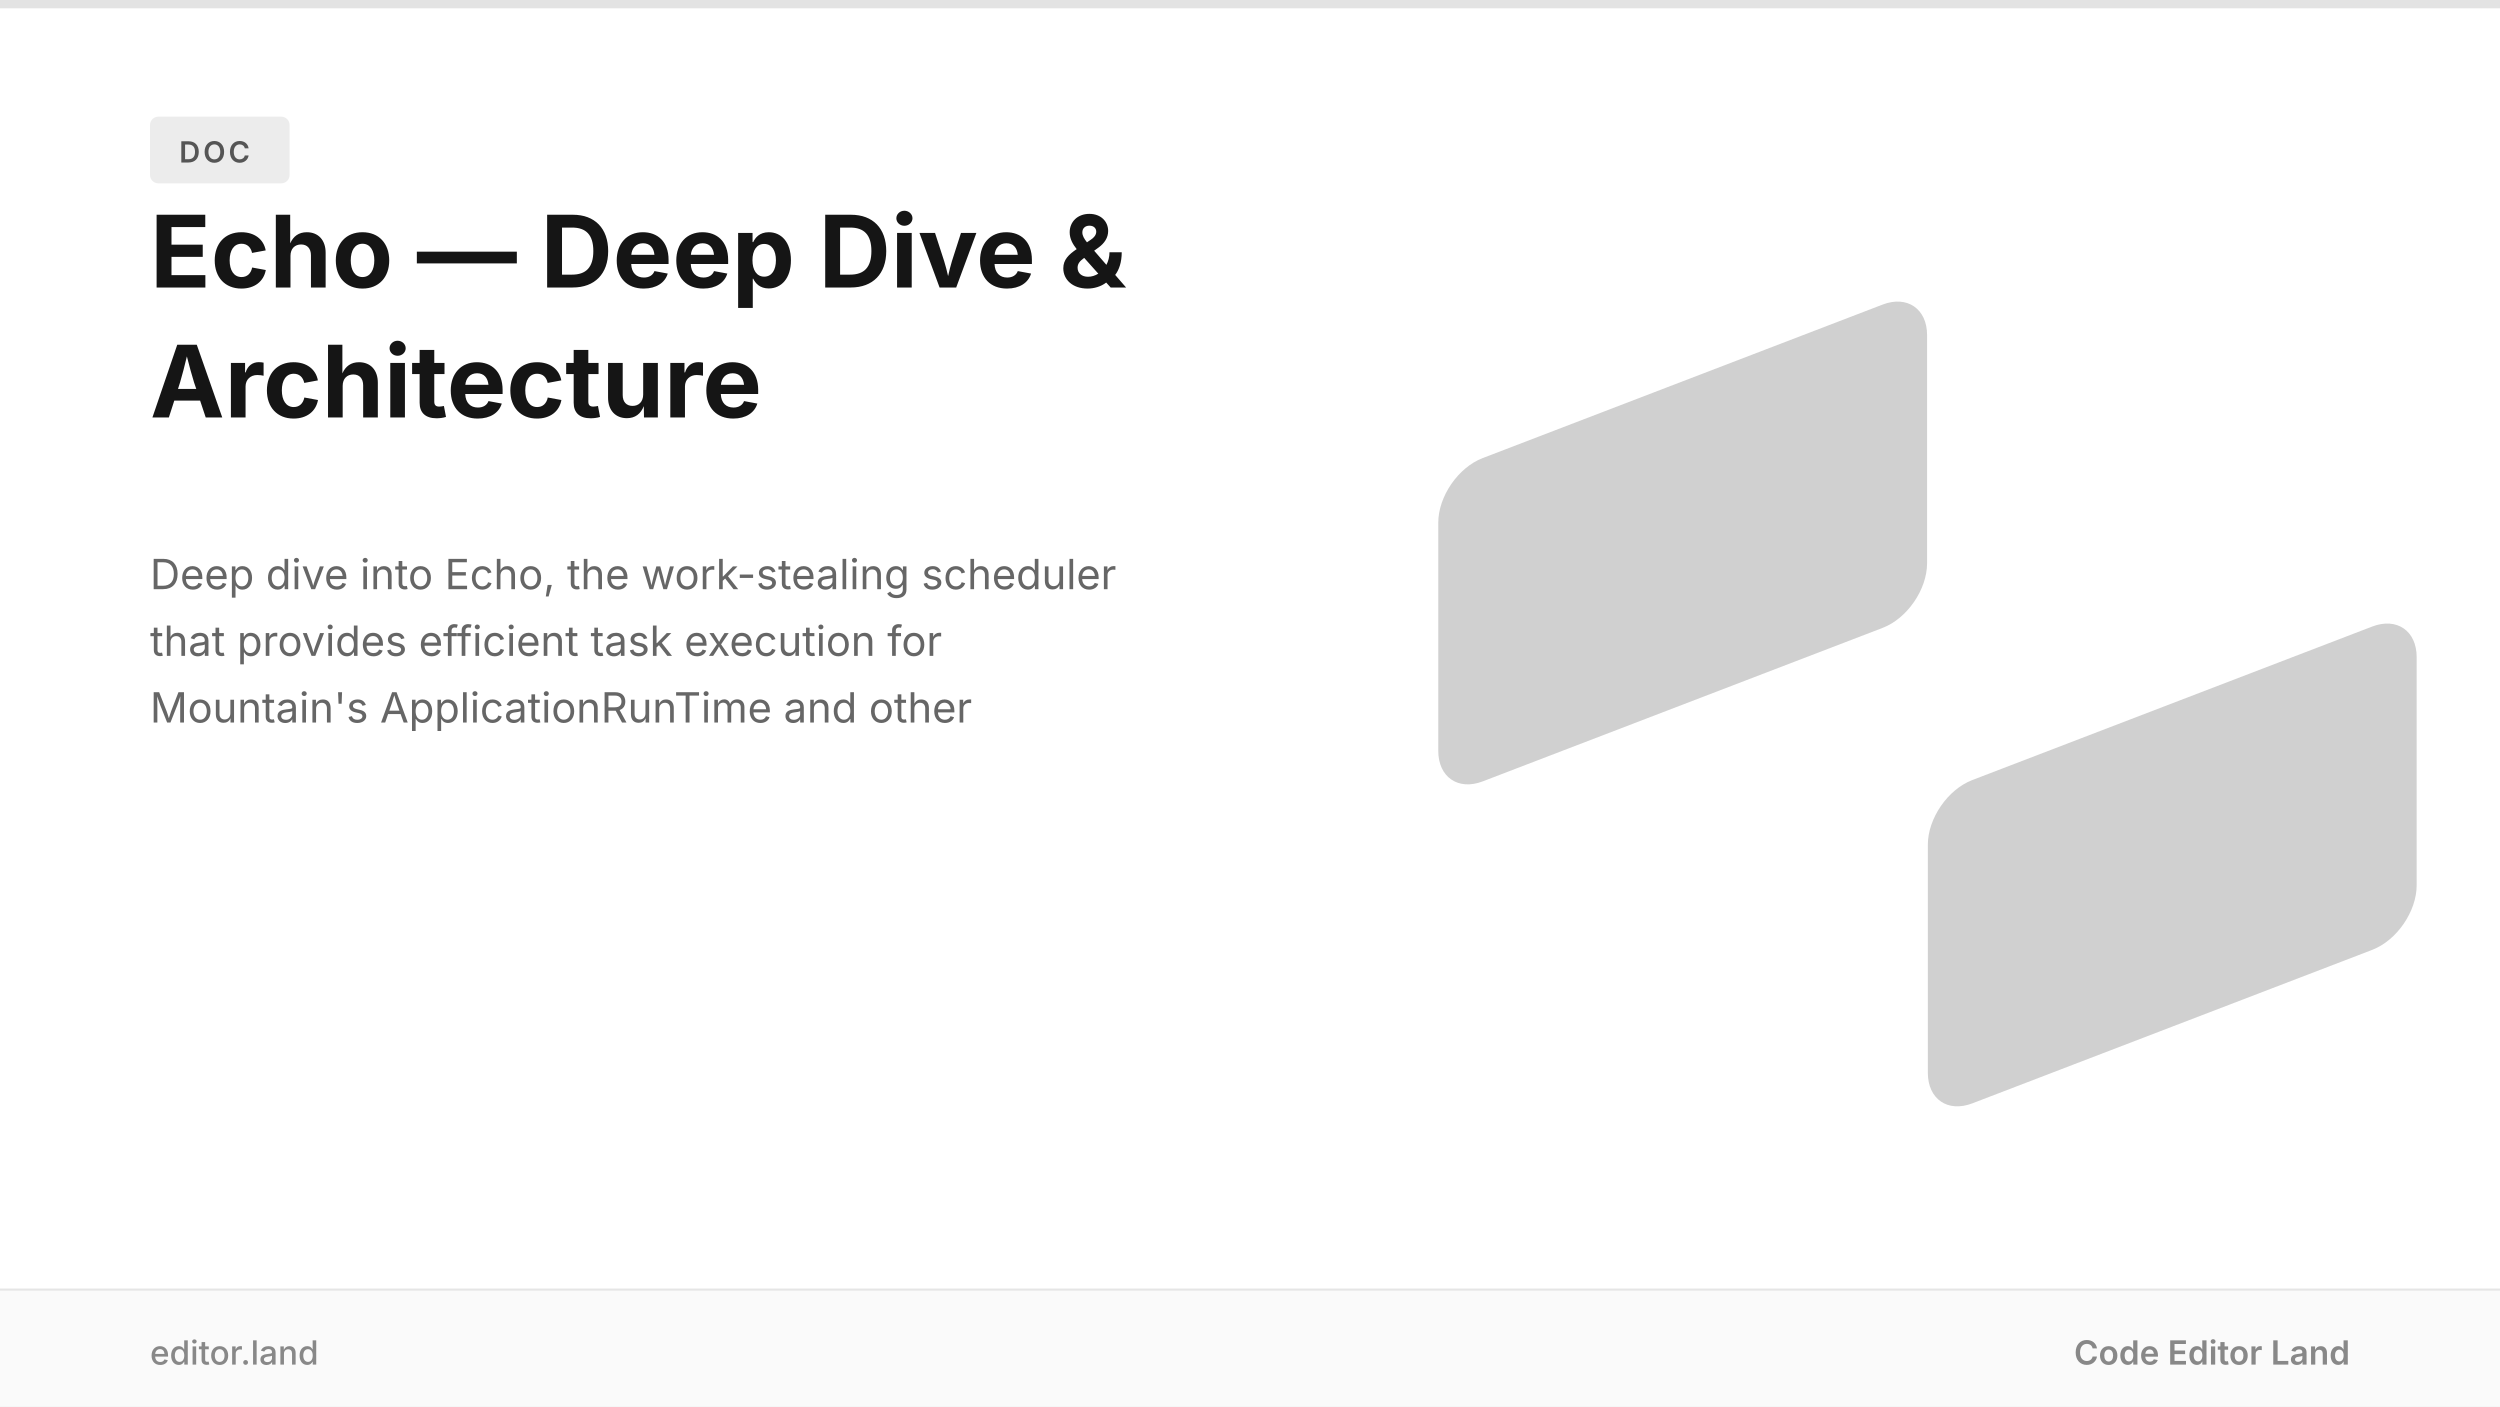
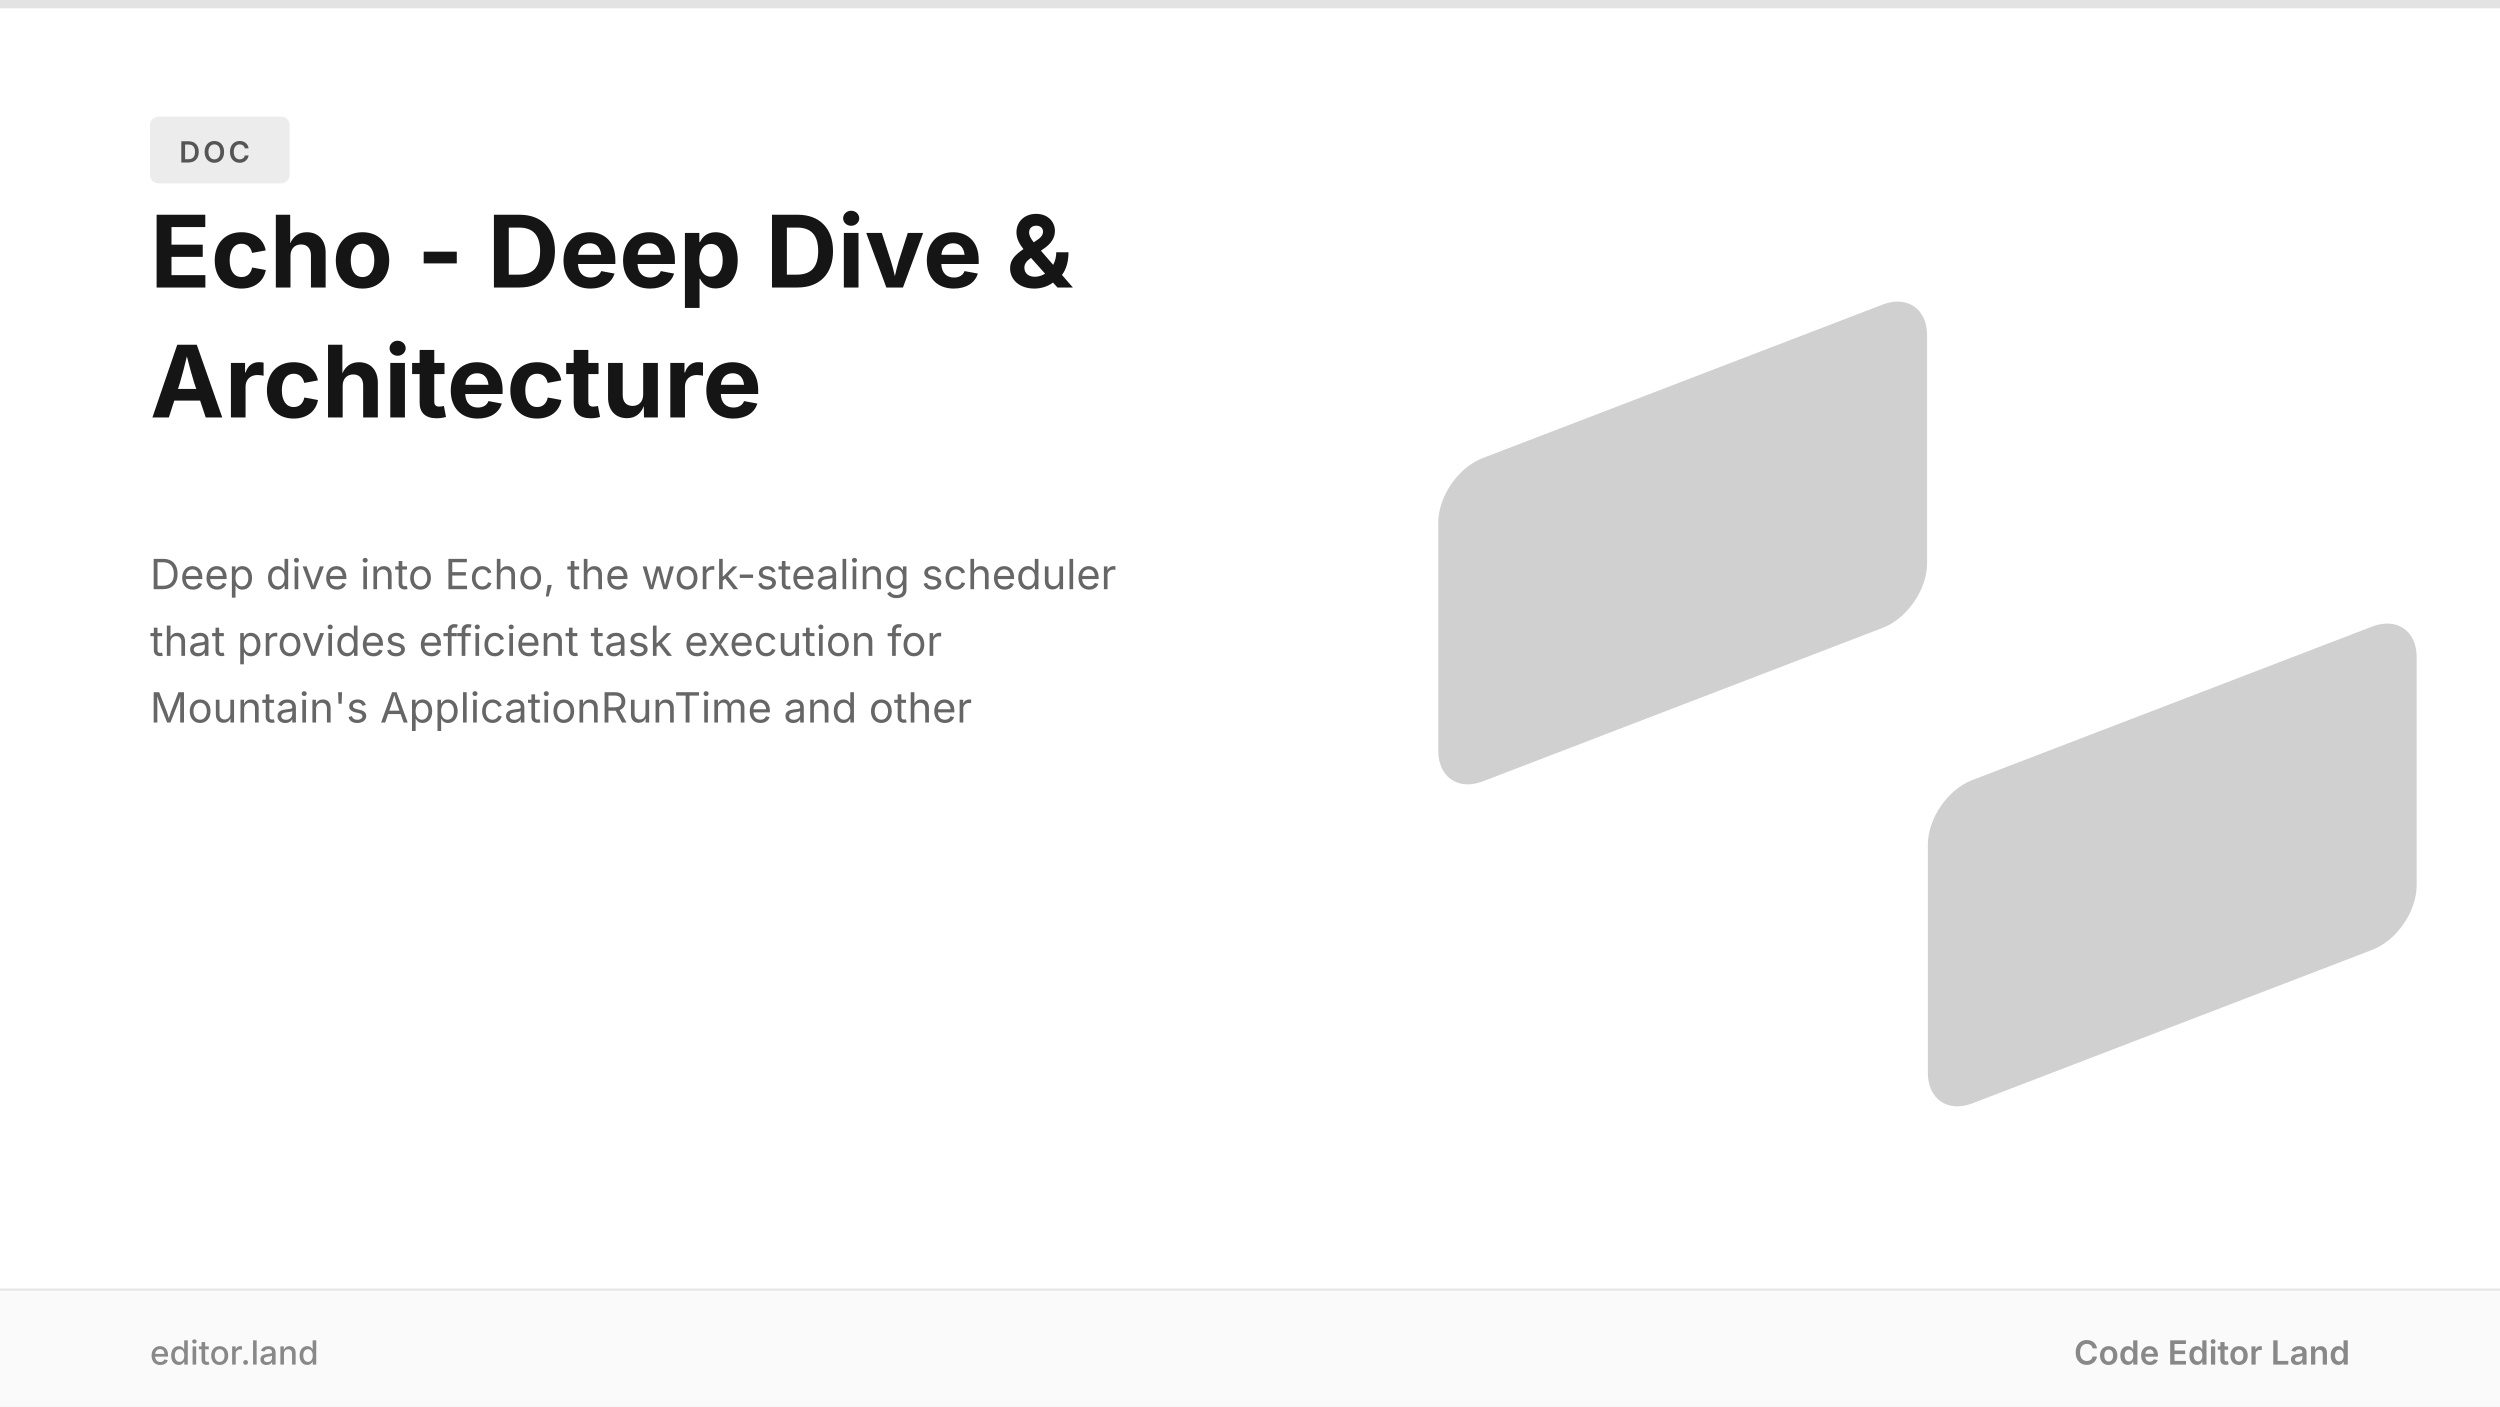
<svg xmlns="http://www.w3.org/2000/svg" width="1200" height="675" viewBox="0 0 1200 675">
  <path fill="#fff" d="M0 0h1200v675H0z" />
  <path fill="#151515" fill-opacity=".12" d="M0 0h1200v4H0z" />
  <rect width="1005.28" height="620.771" fill="#151515" fill-opacity=".2" rx="91.389" transform="matrix(-.2334 .08959 0 .25 925 138)" />
  <rect width="1005.28" height="620.771" fill="#151515" fill-opacity=".2" rx="91.389" transform="matrix(-.2334 .08959 0 .25 1160 292.55)" />
  <rect width="67" height="32" x="72" y="56" fill="#151515" fill-opacity=".08" rx="4" />
  <text x="86" y="78" fill="#555" font-family="system-ui, -apple-system, 'Segoe UI', sans-serif" font-size="14" font-weight="600" letter-spacing=".1em">DOC</text>
-   <text x="72" y="138" fill="#151515" font-family="system-ui, -apple-system, 'Segoe UI', sans-serif" font-size="48" font-weight="700">Echo — Deep Dive &amp;</text>
+   <text x="72" y="138" fill="#151515" font-family="system-ui, -apple-system, 'Segoe UI', sans-serif" font-size="48" font-weight="700">Echo - Deep Dive &amp;</text>
  <text x="72" y="200.4" fill="#151515" font-family="system-ui, -apple-system, 'Segoe UI', sans-serif" font-size="48" font-weight="700">Architecture</text>
  <text x="72" y="282.8" fill="#666" font-family="system-ui, -apple-system, 'Segoe UI', sans-serif" font-size="20" font-weight="400">Deep dive into Echo, the work-stealing scheduler</text>
  <text x="72" y="314.8" fill="#666" font-family="system-ui, -apple-system, 'Segoe UI', sans-serif" font-size="20" font-weight="400">that provides efficient task execution for</text>
  <text x="72" y="346.8" fill="#666" font-family="system-ui, -apple-system, 'Segoe UI', sans-serif" font-size="20" font-weight="400">Mountain's ApplicationRunTime and other</text>
  <path fill="#fafafa" d="M0 619h1200v56H0z" />
  <path stroke="#e5e5e5" d="M0 619h1200" />
  <text x="72" y="655" fill="#888" font-family="system-ui, -apple-system, 'Segoe UI', sans-serif" font-size="16" font-weight="500">editor.land</text>
  <text x="1128" y="655" fill="#888" font-family="system-ui, -apple-system, 'Segoe UI', sans-serif" font-size="16" font-weight="600" text-anchor="end">Code Editor Land</text>
</svg>
